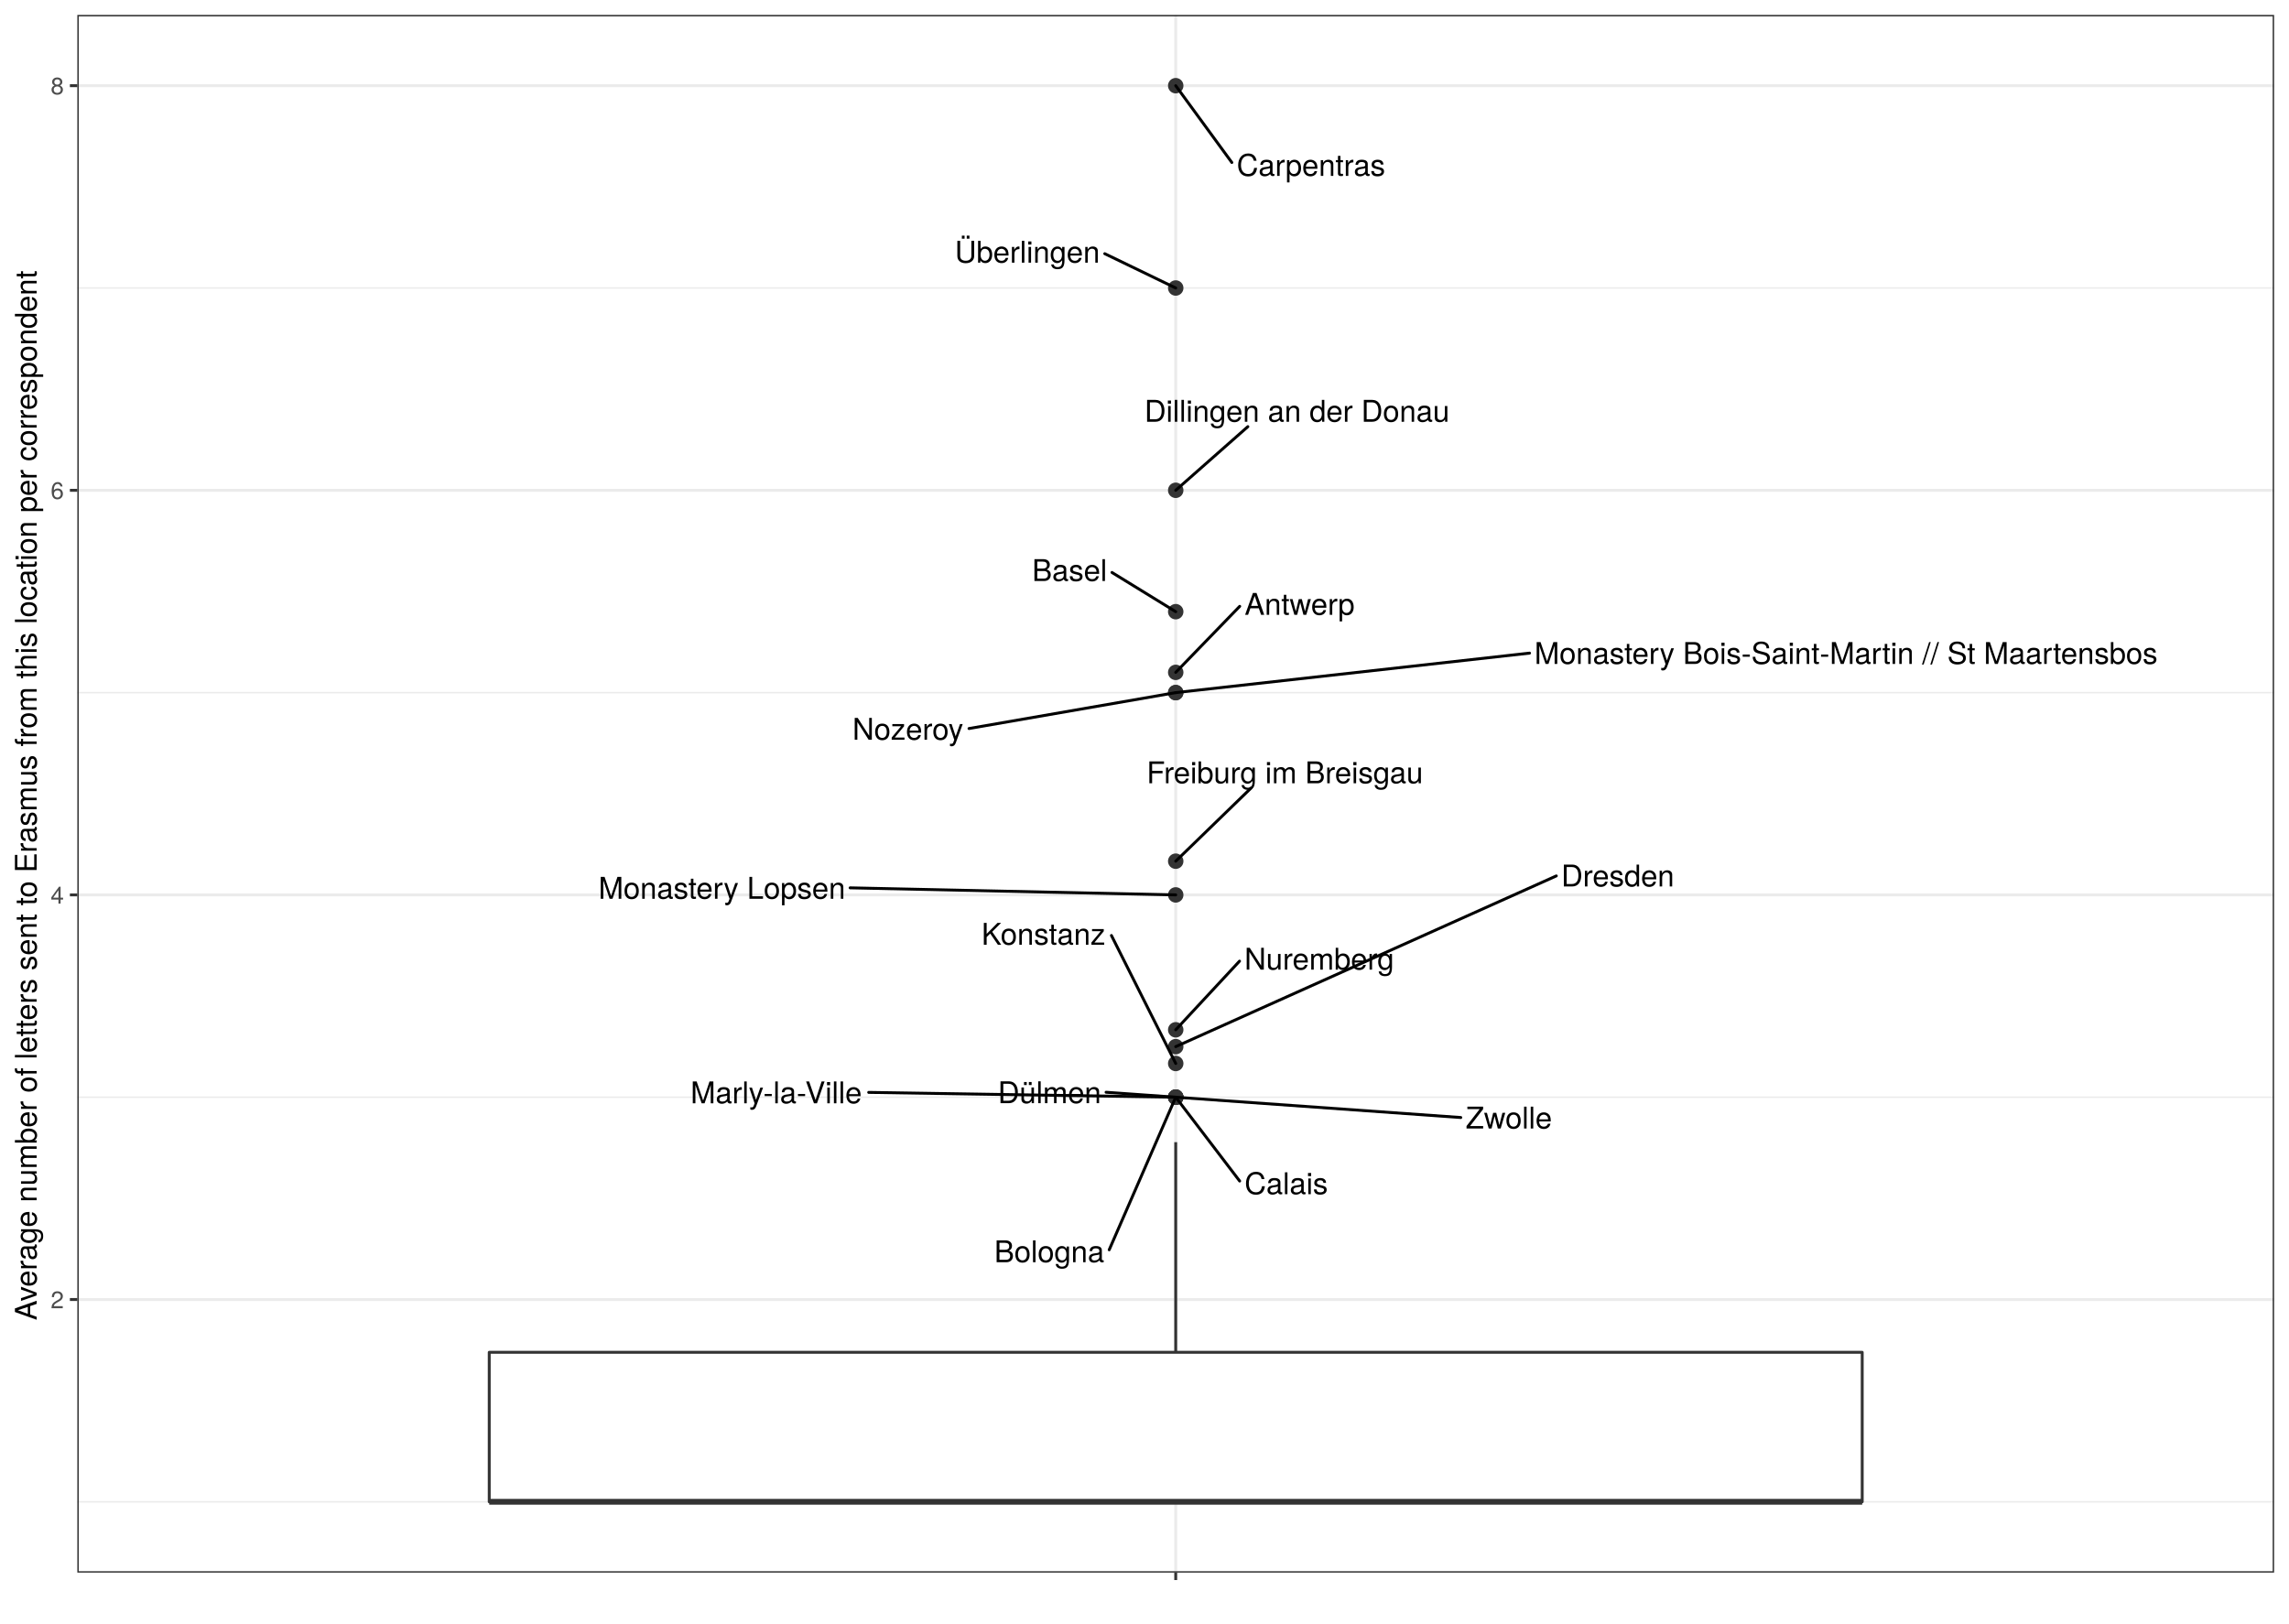
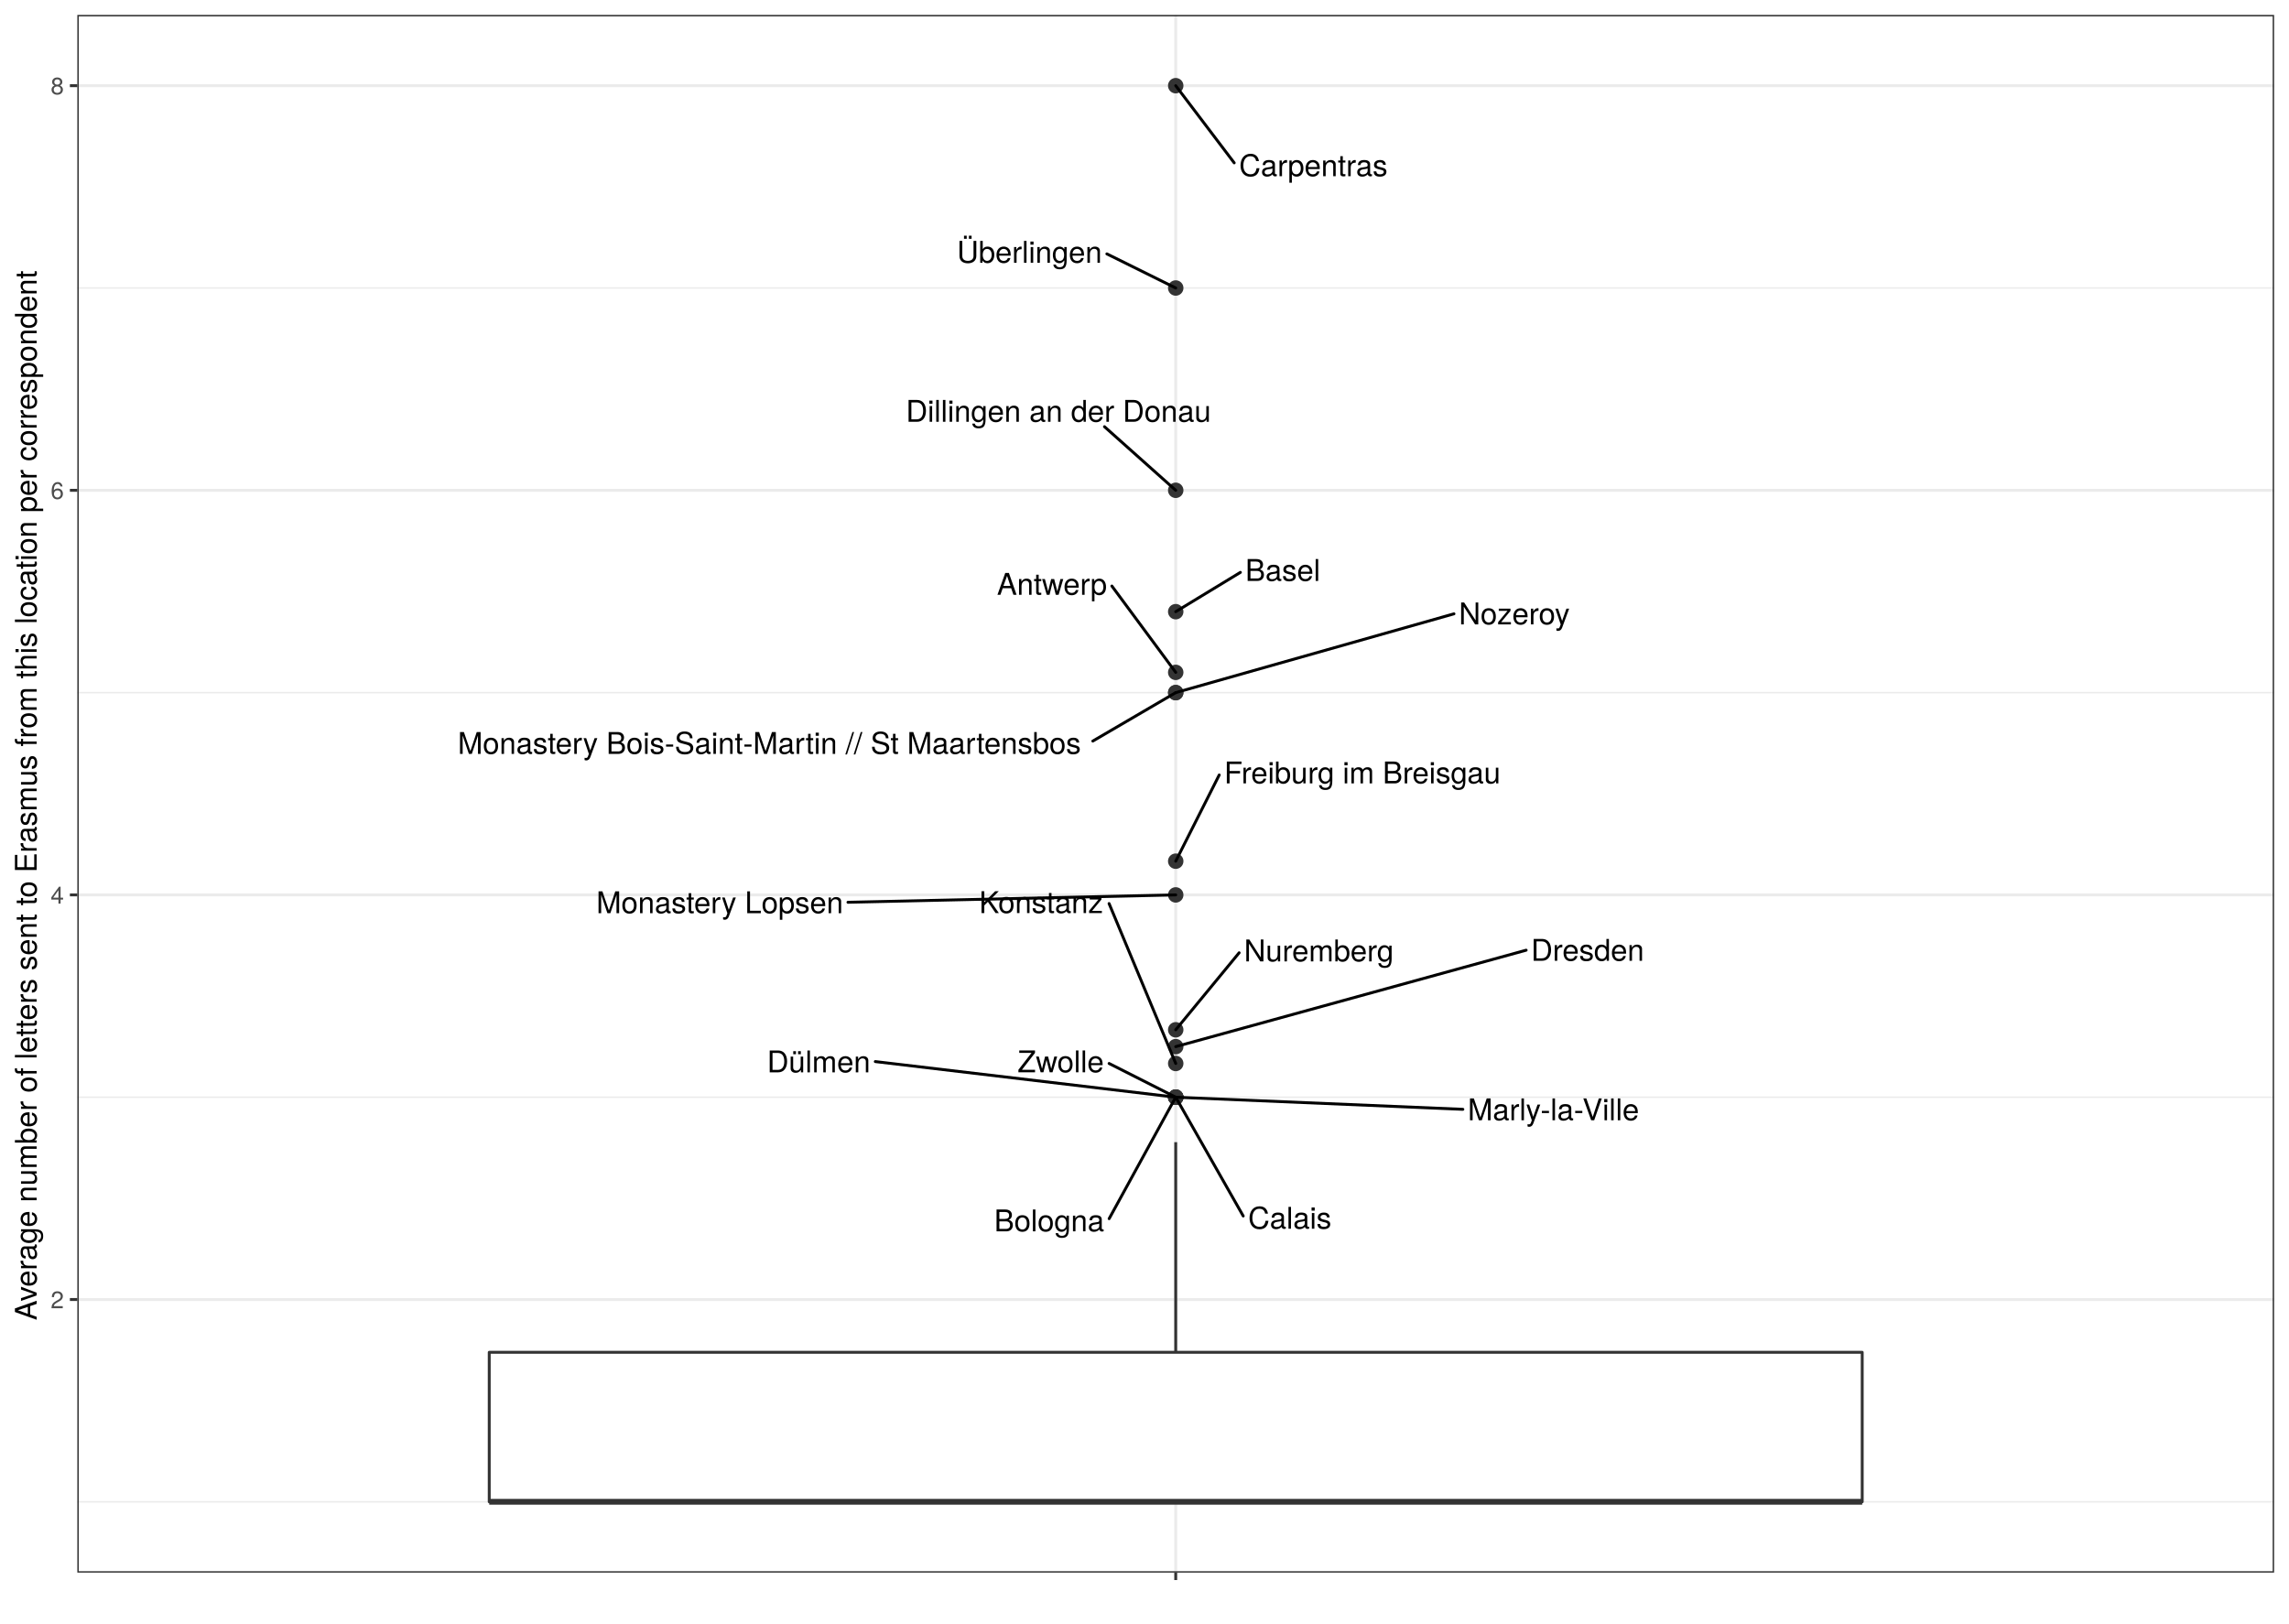
<svg xmlns="http://www.w3.org/2000/svg" viewBox="0 0 842.40 597.60">
  <defs>
    <style type="text/css">
    line, polyline, polygon, path, rect, circle {
      fill: none;
      stroke: #000000;
      stroke-linecap: round;
      stroke-linejoin: round;
      stroke-miterlimit: 10.00;
    }
  </style>
  </defs>
  <rect width="100%" height="100%" style="stroke: none; fill: #FFFFFF;" />
  <rect x="-0" y="-0" width="842.40" height="597.60" style="stroke-width: 1.07; stroke: #FFFFFF; fill: #FFFFFF;" />
  <defs>
    <clipPath id="cpMjguNDZ8ODM2LjkyfDU3OC44Nnw1LjQ4">
      <rect x="28.46" y="5.48" width="808.46" height="573.38" />
    </clipPath>
  </defs>
  <rect x="28.46" y="5.48" width="808.46" height="573.38" style="stroke-width: 1.07; stroke: none; fill: #FFFFFF;" clip-path="url(#cpMjguNDZ8ODM2LjkyfDU3OC44Nnw1LjQ4)" />
  <polyline points="28.46,552.79 836.92,552.79 " style="stroke-width: 0.53; stroke: #EBEBEB; stroke-linecap: butt;" clip-path="url(#cpMjguNDZ8ODM2LjkyfDU3OC44Nnw1LjQ4)" />
  <polyline points="28.46,403.86 836.92,403.86 " style="stroke-width: 0.53; stroke: #EBEBEB; stroke-linecap: butt;" clip-path="url(#cpMjguNDZ8ODM2LjkyfDU3OC44Nnw1LjQ4)" />
  <polyline points="28.46,254.94 836.92,254.94 " style="stroke-width: 0.53; stroke: #EBEBEB; stroke-linecap: butt;" clip-path="url(#cpMjguNDZ8ODM2LjkyfDU3OC44Nnw1LjQ4)" />
  <polyline points="28.46,106.01 836.92,106.01 " style="stroke-width: 0.53; stroke: #EBEBEB; stroke-linecap: butt;" clip-path="url(#cpMjguNDZ8ODM2LjkyfDU3OC44Nnw1LjQ4)" />
  <polyline points="28.46,478.33 836.92,478.33 " style="stroke-width: 1.07; stroke: #EBEBEB; stroke-linecap: butt;" clip-path="url(#cpMjguNDZ8ODM2LjkyfDU3OC44Nnw1LjQ4)" />
  <polyline points="28.46,329.40 836.92,329.40 " style="stroke-width: 1.07; stroke: #EBEBEB; stroke-linecap: butt;" clip-path="url(#cpMjguNDZ8ODM2LjkyfDU3OC44Nnw1LjQ4)" />
  <polyline points="28.46,180.47 836.92,180.47 " style="stroke-width: 1.07; stroke: #EBEBEB; stroke-linecap: butt;" clip-path="url(#cpMjguNDZ8ODM2LjkyfDU3OC44Nnw1LjQ4)" />
  <polyline points="28.46,31.54 836.92,31.54 " style="stroke-width: 1.07; stroke: #EBEBEB; stroke-linecap: butt;" clip-path="url(#cpMjguNDZ8ODM2LjkyfDU3OC44Nnw1LjQ4)" />
  <polyline points="432.69,578.86 432.69,5.48 " style="stroke-width: 1.07; stroke: #EBEBEB; stroke-linecap: butt;" clip-path="url(#cpMjguNDZ8ODM2LjkyfDU3OC44Nnw1LjQ4)" />
  <circle cx="432.69" cy="225.15" r="2.49" style="stroke-width: 0.71; stroke: #333333; fill: #333333;" clip-path="url(#cpMjguNDZ8ODM2LjkyfDU3OC44Nnw1LjQ4)" />
  <circle cx="432.69" cy="316.99" r="2.49" style="stroke-width: 0.71; stroke: #333333; fill: #333333;" clip-path="url(#cpMjguNDZ8ODM2LjkyfDU3OC44Nnw1LjQ4)" />
  <circle cx="432.69" cy="247.49" r="2.49" style="stroke-width: 0.71; stroke: #333333; fill: #333333;" clip-path="url(#cpMjguNDZ8ODM2LjkyfDU3OC44Nnw1LjQ4)" />
  <circle cx="432.69" cy="391.45" r="2.49" style="stroke-width: 0.71; stroke: #333333; fill: #333333;" clip-path="url(#cpMjguNDZ8ODM2LjkyfDU3OC44Nnw1LjQ4)" />
  <circle cx="432.69" cy="379.05" r="2.49" style="stroke-width: 0.71; stroke: #333333; fill: #333333;" clip-path="url(#cpMjguNDZ8ODM2LjkyfDU3OC44Nnw1LjQ4)" />
  <circle cx="432.69" cy="385.25" r="2.49" style="stroke-width: 0.71; stroke: #333333; fill: #333333;" clip-path="url(#cpMjguNDZ8ODM2LjkyfDU3OC44Nnw1LjQ4)" />
  <circle cx="432.69" cy="403.86" r="2.49" style="stroke-width: 0.71; stroke: #333333; fill: #333333;" clip-path="url(#cpMjguNDZ8ODM2LjkyfDU3OC44Nnw1LjQ4)" />
  <circle cx="432.69" cy="403.86" r="2.49" style="stroke-width: 0.71; stroke: #333333; fill: #333333;" clip-path="url(#cpMjguNDZ8ODM2LjkyfDU3OC44Nnw1LjQ4)" />
  <circle cx="432.69" cy="31.54" r="2.49" style="stroke-width: 0.71; stroke: #333333; fill: #333333;" clip-path="url(#cpMjguNDZ8ODM2LjkyfDU3OC44Nnw1LjQ4)" />
  <circle cx="432.69" cy="180.47" r="2.49" style="stroke-width: 0.71; stroke: #333333; fill: #333333;" clip-path="url(#cpMjguNDZ8ODM2LjkyfDU3OC44Nnw1LjQ4)" />
  <circle cx="432.69" cy="403.86" r="2.49" style="stroke-width: 0.71; stroke: #333333; fill: #333333;" clip-path="url(#cpMjguNDZ8ODM2LjkyfDU3OC44Nnw1LjQ4)" />
  <circle cx="432.69" cy="329.40" r="2.49" style="stroke-width: 0.71; stroke: #333333; fill: #333333;" clip-path="url(#cpMjguNDZ8ODM2LjkyfDU3OC44Nnw1LjQ4)" />
  <circle cx="432.69" cy="403.86" r="2.49" style="stroke-width: 0.71; stroke: #333333; fill: #333333;" clip-path="url(#cpMjguNDZ8ODM2LjkyfDU3OC44Nnw1LjQ4)" />
  <circle cx="432.69" cy="254.94" r="2.49" style="stroke-width: 0.71; stroke: #333333; fill: #333333;" clip-path="url(#cpMjguNDZ8ODM2LjkyfDU3OC44Nnw1LjQ4)" />
  <circle cx="432.69" cy="254.94" r="2.49" style="stroke-width: 0.71; stroke: #333333; fill: #333333;" clip-path="url(#cpMjguNDZ8ODM2LjkyfDU3OC44Nnw1LjQ4)" />
  <circle cx="432.69" cy="106.01" r="2.49" style="stroke-width: 0.71; stroke: #333333; fill: #333333;" clip-path="url(#cpMjguNDZ8ODM2LjkyfDU3OC44Nnw1LjQ4)" />
  <circle cx="432.69" cy="403.86" r="2.49" style="stroke-width: 0.71; stroke: #333333; fill: #333333;" clip-path="url(#cpMjguNDZ8ODM2LjkyfDU3OC44Nnw1LjQ4)" />
  <line x1="432.69" y1="497.76" x2="432.69" y2="420.41" style="stroke-width: 1.07; stroke: #333333; stroke-linecap: butt;" clip-path="url(#cpMjguNDZ8ODM2LjkyfDU3OC44Nnw1LjQ4)" />
  <line x1="432.69" y1="552.79" x2="432.69" y2="552.79" style="stroke-width: 1.07; stroke: #333333; stroke-linecap: butt;" clip-path="url(#cpMjguNDZ8ODM2LjkyfDU3OC44Nnw1LjQ4)" />
  <polygon points="180.05,497.76 180.05,552.79 685.33,552.79 685.33,497.76 180.05,497.76 " style="stroke-width: 1.07; stroke: #333333; fill: #FFFFFF;" clip-path="url(#cpMjguNDZ8ODM2LjkyfDU3OC44Nnw1LjQ4)" />
  <line x1="180.05" y1="552.79" x2="685.33" y2="552.79" style="stroke-width: 2.13; stroke: #333333; stroke-linecap: butt;" clip-path="url(#cpMjguNDZ8ODM2LjkyfDU3OC44Nnw1LjQ4)" />
-   <line x1="409.23" y1="210.72" x2="432.69" y2="225.15" style="stroke-width: 1.07;" clip-path="url(#cpMjguNDZ8ODM2LjkyfDU3OC44Nnw1LjQ4)" />
+   <line x1="456.49" y1="210.68" x2="432.69" y2="225.15" style="stroke-width: 1.07;" clip-path="url(#cpMjguNDZ8ODM2LjkyfDU3OC44Nnw1LjQ4)" />
  <g clip-path="url(#cpMjguNDZ8ODM2LjkyfDU3OC44Nnw1LjQ4)">
-     <text x="379.82" y="213.86" style="font-size: 11.04px; font-family: TeX Gyre Heros;" textLength="27.61px" lengthAdjust="spacingAndGlyphs">Basel</text>
+     <text x="458.29" y="213.83" style="font-size: 11.04px; font-family: TeX Gyre Heros;" textLength="27.61px" lengthAdjust="spacingAndGlyphs">Basel</text>
  </g>
-   <line x1="460.37" y1="290.11" x2="432.69" y2="316.99" style="stroke-width: 1.07;" clip-path="url(#cpMjguNDZ8ODM2LjkyfDU3OC44Nnw1LjQ4)" />
+   <line x1="448.70" y1="285.25" x2="432.69" y2="316.99" style="stroke-width: 1.07;" clip-path="url(#cpMjguNDZ8ODM2LjkyfDU3OC44Nnw1LjQ4)" />
  <g clip-path="url(#cpMjguNDZ8ODM2LjkyfDU3OC44Nnw1LjQ4)">
-     <text x="421.99" y="288.31" style="font-size: 11.04px; font-family: TeX Gyre Heros;" textLength="102.45px" lengthAdjust="spacingAndGlyphs">Freiburg im Breisgau</text>
+     <text x="450.50" y="288.36" style="font-size: 11.04px; font-family: TeX Gyre Heros;" textLength="102.45px" lengthAdjust="spacingAndGlyphs">Freiburg im Breisgau</text>
  </g>
-   <line x1="456.24" y1="223.18" x2="432.69" y2="247.49" style="stroke-width: 1.07;" clip-path="url(#cpMjguNDZ8ODM2LjkyfDU3OC44Nnw1LjQ4)" />
+   <line x1="409.19" y1="215.71" x2="432.69" y2="247.49" style="stroke-width: 1.07;" clip-path="url(#cpMjguNDZ8ODM2LjkyfDU3OC44Nnw1LjQ4)" />
  <g clip-path="url(#cpMjguNDZ8ODM2LjkyfDU3OC44Nnw1LjQ4)">
-     <text x="458.04" y="226.31" style="font-size: 11.04px; font-family: TeX Gyre Heros;" textLength="40.49px" lengthAdjust="spacingAndGlyphs">Antwerp</text>
+     <text x="366.90" y="218.93" style="font-size: 11.04px; font-family: TeX Gyre Heros;" textLength="40.49px" lengthAdjust="spacingAndGlyphs">Antwerp</text>
  </g>
-   <line x1="409.03" y1="344.34" x2="432.69" y2="391.45" style="stroke-width: 1.07;" clip-path="url(#cpMjguNDZ8ODM2LjkyfDU3OC44Nnw1LjQ4)" />
+   <line x1="408.16" y1="332.58" x2="432.69" y2="391.45" style="stroke-width: 1.07;" clip-path="url(#cpMjguNDZ8ODM2LjkyfDU3OC44Nnw1LjQ4)" />
  <g clip-path="url(#cpMjguNDZ8ODM2LjkyfDU3OC44Nnw1LjQ4)">
-     <text x="361.20" y="347.74" style="font-size: 11.04px; font-family: TeX Gyre Heros;" textLength="46.02px" lengthAdjust="spacingAndGlyphs">Konstanz</text>
+     <text x="360.34" y="336.08" style="font-size: 11.04px; font-family: TeX Gyre Heros;" textLength="46.02px" lengthAdjust="spacingAndGlyphs">Konstanz</text>
  </g>
-   <line x1="456.17" y1="353.78" x2="432.69" y2="379.05" style="stroke-width: 1.07;" clip-path="url(#cpMjguNDZ8ODM2LjkyfDU3OC44Nnw1LjQ4)" />
+   <line x1="456.03" y1="350.70" x2="432.69" y2="379.05" style="stroke-width: 1.07;" clip-path="url(#cpMjguNDZ8ODM2LjkyfDU3OC44Nnw1LjQ4)" />
  <g clip-path="url(#cpMjguNDZ8ODM2LjkyfDU3OC44Nnw1LjQ4)">
-     <text x="457.97" y="356.91" style="font-size: 11.04px; font-family: TeX Gyre Heros;" textLength="55.21px" lengthAdjust="spacingAndGlyphs">Nuremberg</text>
+     <text x="457.83" y="353.87" style="font-size: 11.04px; font-family: TeX Gyre Heros;" textLength="55.21px" lengthAdjust="spacingAndGlyphs">Nuremberg</text>
  </g>
-   <line x1="572.75" y1="322.41" x2="432.69" y2="385.25" style="stroke-width: 1.07;" clip-path="url(#cpMjguNDZ8ODM2LjkyfDU3OC44Nnw1LjQ4)" />
+   <line x1="561.65" y1="349.75" x2="432.69" y2="385.25" style="stroke-width: 1.07;" clip-path="url(#cpMjguNDZ8ODM2LjkyfDU3OC44Nnw1LjQ4)" />
  <g clip-path="url(#cpMjguNDZ8ODM2LjkyfDU3OC44Nnw1LjQ4)">
-     <text x="574.55" y="326.29" style="font-size: 11.04px; font-family: TeX Gyre Heros;" textLength="41.72px" lengthAdjust="spacingAndGlyphs">Dresden</text>
+     <text x="563.45" y="353.65" style="font-size: 11.04px; font-family: TeX Gyre Heros;" textLength="41.72px" lengthAdjust="spacingAndGlyphs">Dresden</text>
  </g>
-   <line x1="408.21" y1="460.03" x2="432.69" y2="403.86" style="stroke-width: 1.07;" clip-path="url(#cpMjguNDZ8ODM2LjkyfDU3OC44Nnw1LjQ4)" />
+   <line x1="408.19" y1="448.57" x2="432.69" y2="403.86" style="stroke-width: 1.07;" clip-path="url(#cpMjguNDZ8ODM2LjkyfDU3OC44Nnw1LjQ4)" />
  <g clip-path="url(#cpMjguNDZ8ODM2LjkyfDU3OC44Nnw1LjQ4)">
-     <text x="365.91" y="464.60" style="font-size: 11.04px; font-family: TeX Gyre Heros;" textLength="40.50px" lengthAdjust="spacingAndGlyphs">Bologna</text>
+     <text x="365.88" y="453.24" style="font-size: 11.04px; font-family: TeX Gyre Heros;" textLength="40.50px" lengthAdjust="spacingAndGlyphs">Bologna</text>
  </g>
-   <line x1="456.22" y1="434.72" x2="432.69" y2="403.86" style="stroke-width: 1.07;" clip-path="url(#cpMjguNDZ8ODM2LjkyfDU3OC44Nnw1LjQ4)" />
+   <line x1="457.53" y1="447.59" x2="432.69" y2="403.86" style="stroke-width: 1.07;" clip-path="url(#cpMjguNDZ8ODM2LjkyfDU3OC44Nnw1LjQ4)" />
  <g clip-path="url(#cpMjguNDZ8ODM2LjkyfDU3OC44Nnw1LjQ4)">
-     <text x="458.02" y="439.56" style="font-size: 11.04px; font-family: TeX Gyre Heros;" textLength="30.67px" lengthAdjust="spacingAndGlyphs">Calais</text>
+     <text x="459.33" y="452.27" style="font-size: 11.04px; font-family: TeX Gyre Heros;" textLength="30.67px" lengthAdjust="spacingAndGlyphs">Calais</text>
  </g>
-   <line x1="453.34" y1="59.81" x2="432.69" y2="31.54" style="stroke-width: 1.07;" clip-path="url(#cpMjguNDZ8ODM2LjkyfDU3OC44Nnw1LjQ4)" />
+   <line x1="454.21" y1="59.94" x2="432.69" y2="31.54" style="stroke-width: 1.07;" clip-path="url(#cpMjguNDZ8ODM2LjkyfDU3OC44Nnw1LjQ4)" />
  <g clip-path="url(#cpMjguNDZ8ODM2LjkyfDU3OC44Nnw1LjQ4)">
-     <text x="455.14" y="64.74" style="font-size: 11.04px; font-family: TeX Gyre Heros;" textLength="54.60px" lengthAdjust="spacingAndGlyphs">Carpentras</text>
+     <text x="456.01" y="64.85" style="font-size: 11.04px; font-family: TeX Gyre Heros;" textLength="54.60px" lengthAdjust="spacingAndGlyphs">Carpentras</text>
  </g>
-   <line x1="459.24" y1="157.04" x2="432.69" y2="180.47" style="stroke-width: 1.07;" clip-path="url(#cpMjguNDZ8ODM2LjkyfDU3OC44Nnw1LjQ4)" />
+   <line x1="406.47" y1="157.06" x2="432.69" y2="180.47" style="stroke-width: 1.07;" clip-path="url(#cpMjguNDZ8ODM2LjkyfDU3OC44Nnw1LjQ4)" />
  <g clip-path="url(#cpMjguNDZ8ODM2LjkyfDU3OC44Nnw1LjQ4)">
-     <text x="421.17" y="155.24" style="font-size: 11.04px; font-family: TeX Gyre Heros;" textLength="112.28px" lengthAdjust="spacingAndGlyphs">Dillingen an der Donau</text>
+     <text x="333.39" y="155.26" style="font-size: 11.04px; font-family: TeX Gyre Heros;" textLength="112.28px" lengthAdjust="spacingAndGlyphs">Dillingen an der Donau</text>
  </g>
-   <line x1="407.06" y1="402.04" x2="432.69" y2="403.86" style="stroke-width: 1.07;" clip-path="url(#cpMjguNDZ8ODM2LjkyfDU3OC44Nnw1LjQ4)" />
+   <line x1="322.13" y1="390.75" x2="432.69" y2="403.86" style="stroke-width: 1.07;" clip-path="url(#cpMjguNDZ8ODM2LjkyfDU3OC44Nnw1LjQ4)" />
  <g clip-path="url(#cpMjguNDZ8ODM2LjkyfDU3OC44Nnw1LjQ4)">
-     <text x="367.22" y="406.06" style="font-size: 11.04px; font-family: TeX Gyre Heros;" textLength="38.03px" lengthAdjust="spacingAndGlyphs">Dülmen</text>
+     <text x="282.29" y="394.71" style="font-size: 11.04px; font-family: TeX Gyre Heros;" textLength="38.03px" lengthAdjust="spacingAndGlyphs">Dülmen</text>
  </g>
-   <line x1="312.86" y1="326.80" x2="432.69" y2="329.40" style="stroke-width: 1.07;" clip-path="url(#cpMjguNDZ8ODM2LjkyfDU3OC44Nnw1LjQ4)" />
+   <line x1="312.07" y1="332.11" x2="432.69" y2="329.40" style="stroke-width: 1.07;" clip-path="url(#cpMjguNDZ8ODM2LjkyfDU3OC44Nnw1LjQ4)" />
  <g clip-path="url(#cpMjguNDZ8ODM2LjkyfDU3OC44Nnw1LjQ4)">
-     <text x="220.25" y="330.82" style="font-size: 11.04px; font-family: TeX Gyre Heros;" textLength="90.81px" lengthAdjust="spacingAndGlyphs">Monastery Lopsen</text>
+     <text x="219.45" y="336.14" style="font-size: 11.04px; font-family: TeX Gyre Heros;" textLength="90.81px" lengthAdjust="spacingAndGlyphs">Monastery Lopsen</text>
  </g>
-   <line x1="319.70" y1="402.09" x2="432.69" y2="403.86" style="stroke-width: 1.07;" clip-path="url(#cpMjguNDZ8ODM2LjkyfDU3OC44Nnw1LjQ4)" />
+   <line x1="538.36" y1="408.32" x2="432.69" y2="403.86" style="stroke-width: 1.07;" clip-path="url(#cpMjguNDZ8ODM2LjkyfDU3OC44Nnw1LjQ4)" />
  <g clip-path="url(#cpMjguNDZ8ODM2LjkyfDU3OC44Nnw1LjQ4)">
-     <text x="254.13" y="406.11" style="font-size: 11.04px; font-family: TeX Gyre Heros;" textLength="63.78px" lengthAdjust="spacingAndGlyphs">Marly-la-Ville</text>
+     <text x="540.16" y="412.35" style="font-size: 11.04px; font-family: TeX Gyre Heros;" textLength="63.78px" lengthAdjust="spacingAndGlyphs">Marly-la-Ville</text>
  </g>
-   <line x1="562.90" y1="240.40" x2="432.69" y2="254.94" style="stroke-width: 1.07;" clip-path="url(#cpMjguNDZ8ODM2LjkyfDU3OC44Nnw1LjQ4)" />
+   <line x1="402.18" y1="272.77" x2="432.69" y2="254.94" style="stroke-width: 1.07;" clip-path="url(#cpMjguNDZ8ODM2LjkyfDU3OC44Nnw1LjQ4)" />
  <g clip-path="url(#cpMjguNDZ8ODM2LjkyfDU3OC44Nnw1LjQ4)">
-     <text x="564.70" y="244.38" style="font-size: 11.04px; font-family: TeX Gyre Heros;" textLength="231.91px" lengthAdjust="spacingAndGlyphs">Monastery Bois-Saint-Martin //  St Maartensbos</text>
+     <text x="168.47" y="277.49" style="font-size: 11.04px; font-family: TeX Gyre Heros;" textLength="231.91px" lengthAdjust="spacingAndGlyphs">Monastery Bois-Saint-Martin //  St Maartensbos</text>
  </g>
-   <line x1="356.61" y1="268.16" x2="432.69" y2="254.94" style="stroke-width: 1.07;" clip-path="url(#cpMjguNDZ8ODM2LjkyfDU3OC44Nnw1LjQ4)" />
+   <line x1="535.09" y1="225.94" x2="432.69" y2="254.94" style="stroke-width: 1.07;" clip-path="url(#cpMjguNDZ8ODM2LjkyfDU3OC44Nnw1LjQ4)" />
  <g clip-path="url(#cpMjguNDZ8ODM2LjkyfDU3OC44Nnw1LjQ4)">
-     <text x="313.71" y="272.30" style="font-size: 11.04px; font-family: TeX Gyre Heros;" textLength="41.10px" lengthAdjust="spacingAndGlyphs">Nozeroy</text>
+     <text x="536.89" y="229.82" style="font-size: 11.04px; font-family: TeX Gyre Heros;" textLength="41.10px" lengthAdjust="spacingAndGlyphs">Nozeroy</text>
  </g>
-   <line x1="406.57" y1="93.38" x2="432.69" y2="106.01" style="stroke-width: 1.07;" clip-path="url(#cpMjguNDZ8ODM2LjkyfDU3OC44Nnw1LjQ4)" />
+   <line x1="407.35" y1="93.45" x2="432.69" y2="106.01" style="stroke-width: 1.07;" clip-path="url(#cpMjguNDZ8ODM2LjkyfDU3OC44Nnw1LjQ4)" />
  <g clip-path="url(#cpMjguNDZ8ODM2LjkyfDU3OC44Nnw1LjQ4)">
-     <text x="351.39" y="96.68" style="font-size: 11.04px; font-family: TeX Gyre Heros;" textLength="53.38px" lengthAdjust="spacingAndGlyphs">Überlingen</text>
+     <text x="352.18" y="96.72" style="font-size: 11.04px; font-family: TeX Gyre Heros;" textLength="53.38px" lengthAdjust="spacingAndGlyphs">Überlingen</text>
  </g>
-   <line x1="537.60" y1="411.34" x2="432.69" y2="403.86" style="stroke-width: 1.07;" clip-path="url(#cpMjguNDZ8ODM2LjkyfDU3OC44Nnw1LjQ4)" />
+   <line x1="408.17" y1="391.45" x2="432.69" y2="403.86" style="stroke-width: 1.07;" clip-path="url(#cpMjguNDZ8ODM2LjkyfDU3OC44Nnw1LjQ4)" />
  <g clip-path="url(#cpMjguNDZ8ODM2LjkyfDU3OC44Nnw1LjQ4)">
-     <text x="539.40" y="415.39" style="font-size: 11.04px; font-family: TeX Gyre Heros;" textLength="31.89px" lengthAdjust="spacingAndGlyphs">Zwolle</text>
+     <text x="374.48" y="394.69" style="font-size: 11.04px; font-family: TeX Gyre Heros;" textLength="31.89px" lengthAdjust="spacingAndGlyphs">Zwolle</text>
  </g>
  <rect x="28.46" y="5.48" width="808.46" height="573.38" style="stroke-width: 1.07; stroke: #333333;" clip-path="url(#cpMjguNDZ8ODM2LjkyfDU3OC44Nnw1LjQ4)" />
  <defs>
    <clipPath id="cpMC4wMHw4NDIuNDB8NTk3LjYwfDAuMDA=">
      <rect x="0.00" y="0.00" width="842.40" height="597.60" />
    </clipPath>
  </defs>
  <g clip-path="url(#cpMC4wMHw4NDIuNDB8NTk3LjYwfDAuMDA=)">
    <text x="18.64" y="481.54" style="font-size: 8.80px; fill: #4D4D4D; font-family: TeX Gyre Heros;" textLength="4.89px" lengthAdjust="spacingAndGlyphs">2</text>
  </g>
  <g clip-path="url(#cpMC4wMHw4NDIuNDB8NTk3LjYwfDAuMDA=)">
    <text x="18.64" y="332.61" style="font-size: 8.80px; fill: #4D4D4D; font-family: TeX Gyre Heros;" textLength="4.89px" lengthAdjust="spacingAndGlyphs">4</text>
  </g>
  <g clip-path="url(#cpMC4wMHw4NDIuNDB8NTk3LjYwfDAuMDA=)">
    <text x="18.64" y="183.68" style="font-size: 8.80px; fill: #4D4D4D; font-family: TeX Gyre Heros;" textLength="4.89px" lengthAdjust="spacingAndGlyphs">6</text>
  </g>
  <g clip-path="url(#cpMC4wMHw4NDIuNDB8NTk3LjYwfDAuMDA=)">
    <text x="18.64" y="34.75" style="font-size: 8.80px; fill: #4D4D4D; font-family: TeX Gyre Heros;" textLength="4.89px" lengthAdjust="spacingAndGlyphs">8</text>
  </g>
  <polyline points="25.72,478.33 28.46,478.33 " style="stroke-width: 1.07; stroke: #333333; stroke-linecap: butt;" clip-path="url(#cpMC4wMHw4NDIuNDB8NTk3LjYwfDAuMDA=)" />
  <polyline points="25.72,329.40 28.46,329.40 " style="stroke-width: 1.07; stroke: #333333; stroke-linecap: butt;" clip-path="url(#cpMC4wMHw4NDIuNDB8NTk3LjYwfDAuMDA=)" />
  <polyline points="25.72,180.47 28.46,180.47 " style="stroke-width: 1.07; stroke: #333333; stroke-linecap: butt;" clip-path="url(#cpMC4wMHw4NDIuNDB8NTk3LjYwfDAuMDA=)" />
  <polyline points="25.72,31.54 28.46,31.54 " style="stroke-width: 1.07; stroke: #333333; stroke-linecap: butt;" clip-path="url(#cpMC4wMHw4NDIuNDB8NTk3LjYwfDAuMDA=)" />
  <polyline points="432.69,581.60 432.69,578.86 " style="stroke-width: 1.07; stroke: #333333; stroke-linecap: butt;" clip-path="url(#cpMC4wMHw4NDIuNDB8NTk3LjYwfDAuMDA=)" />
  <g clip-path="url(#cpMC4wMHw4NDIuNDB8NTk3LjYwfDAuMDA=)">
    <text x="431.47" y="590.20" style="font-size: 8.80px; fill: #4D4D4D; font-family: TeX Gyre Heros;" textLength="2.45px" lengthAdjust="spacingAndGlyphs"> </text>
  </g>
  <g clip-path="url(#cpMC4wMHw4NDIuNDB8NTk3LjYwfDAuMDA=)">
    <text transform="translate(13.50,485.97) rotate(-90)" style="font-size: 11.00px; font-family: TeX Gyre Heros;" textLength="387.61px" lengthAdjust="spacingAndGlyphs">Average number of letters sent to Erasmus from this location per correspondent</text>
  </g>
</svg>
